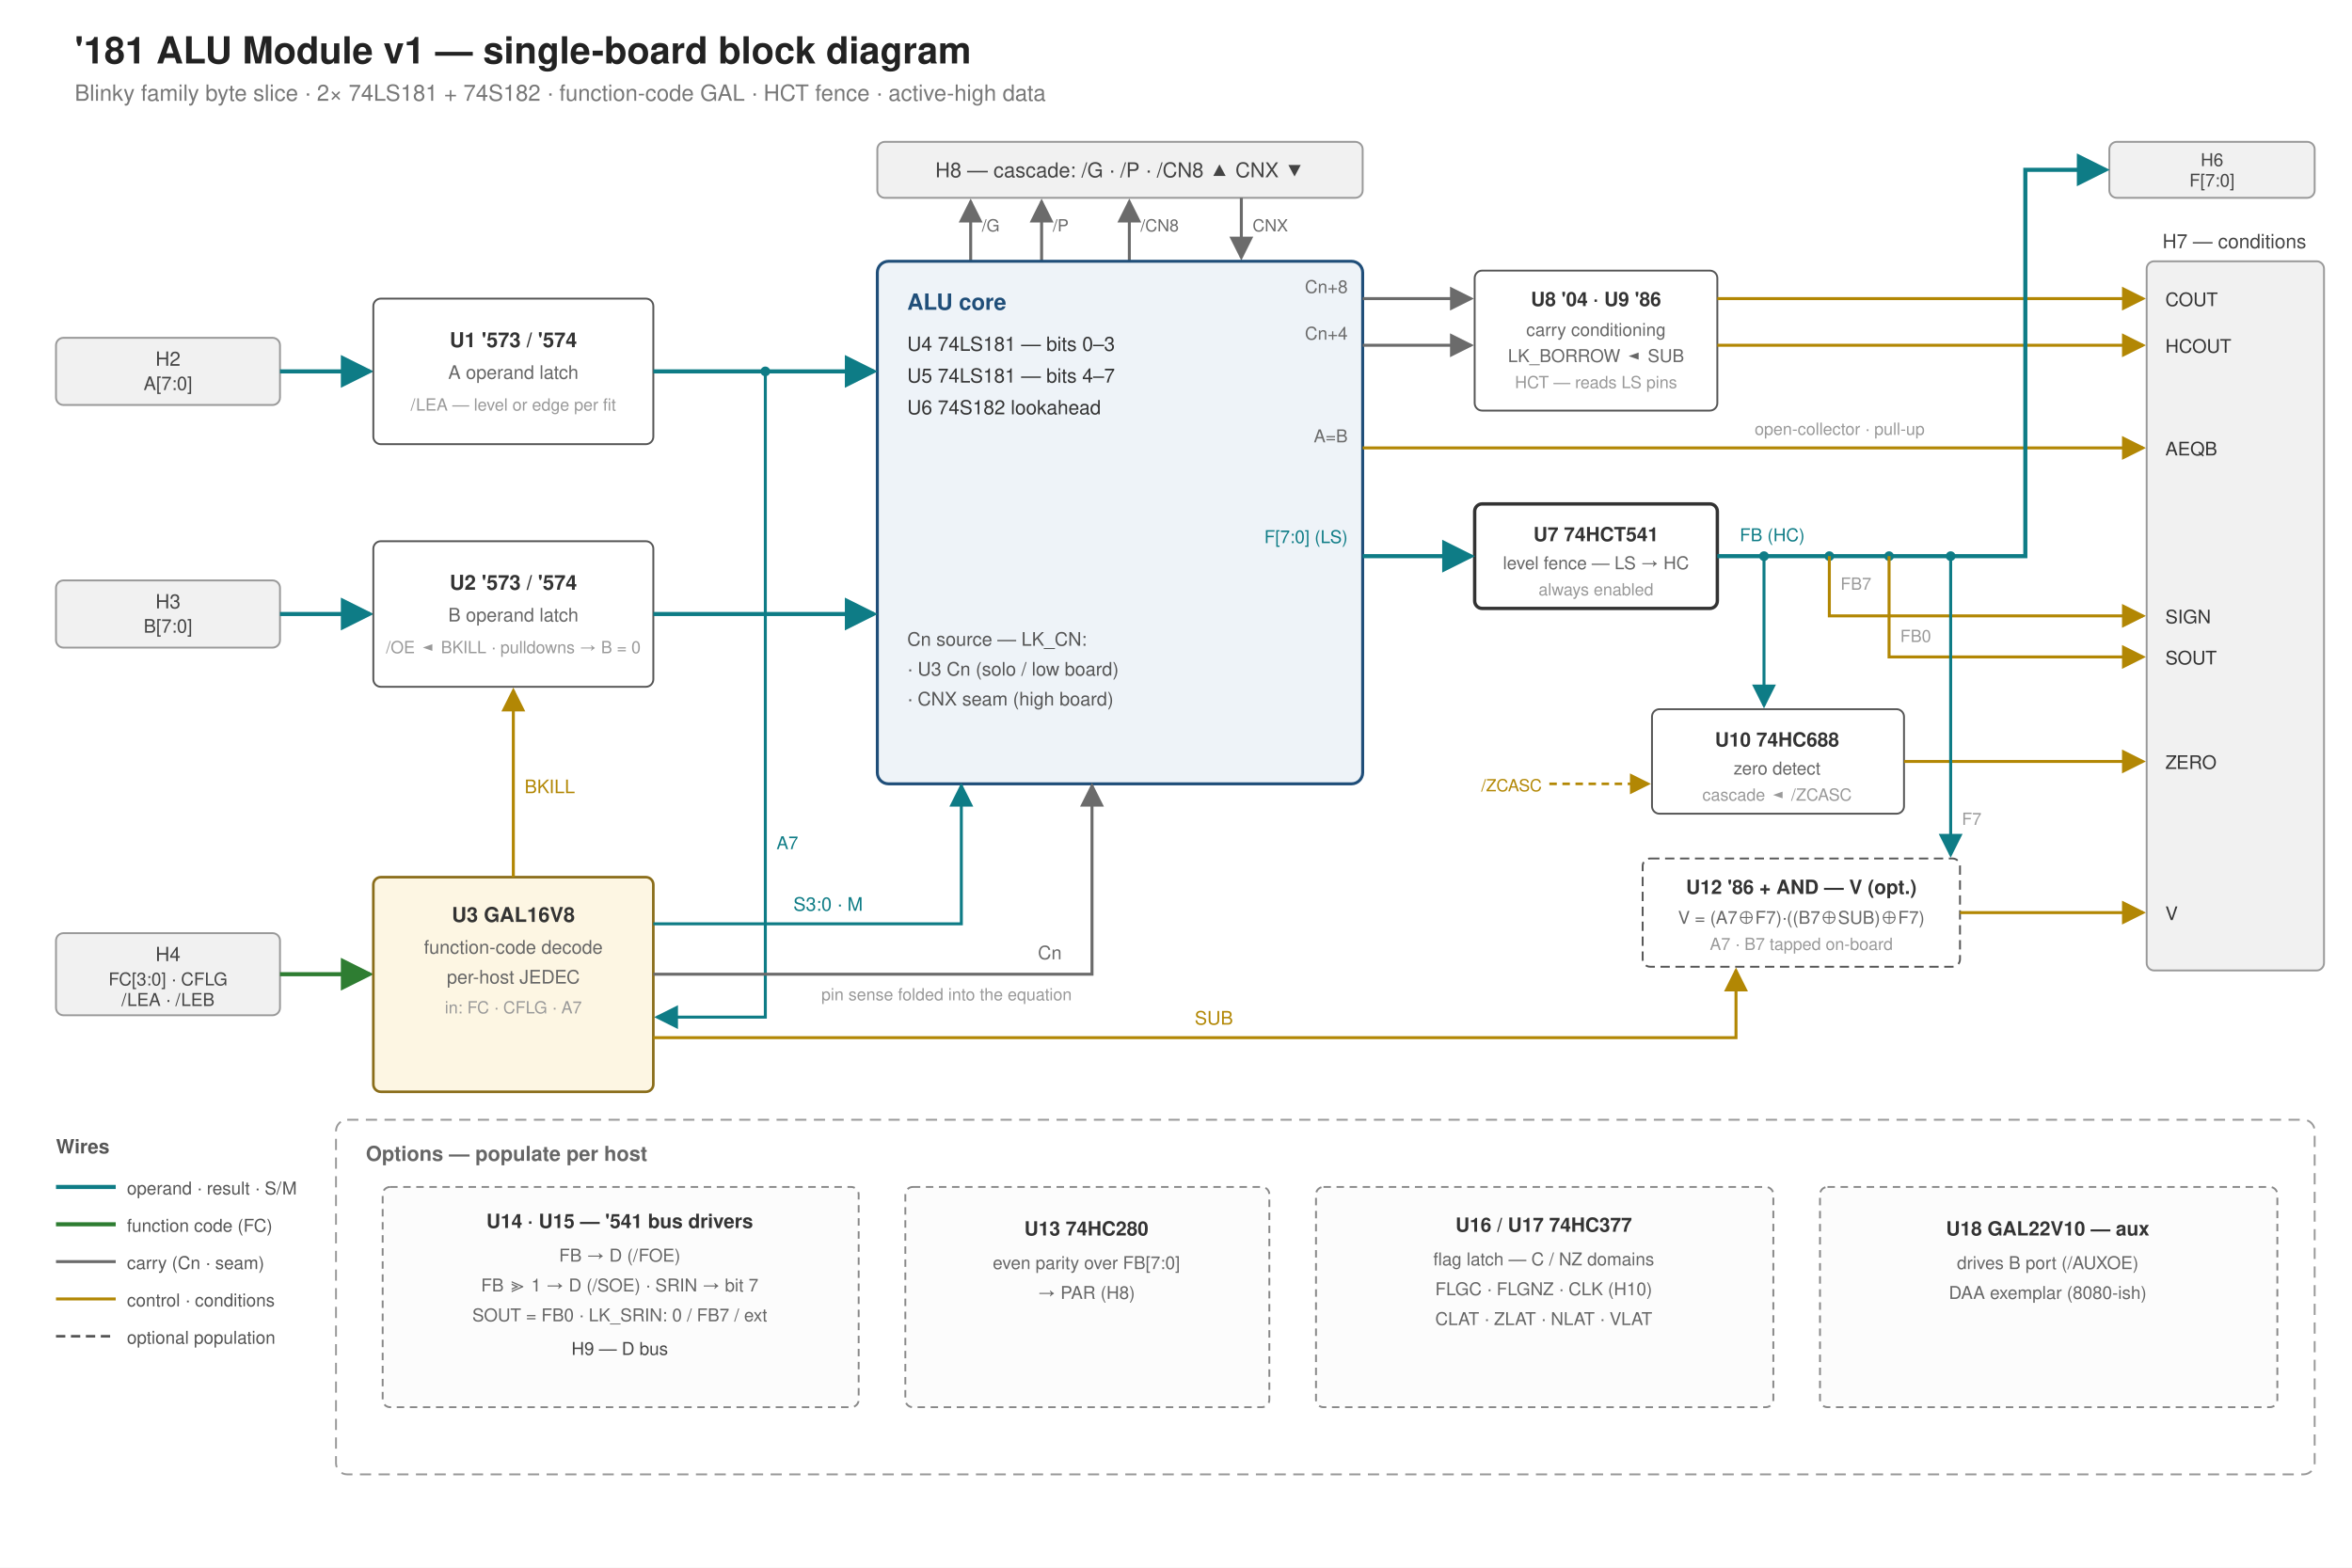
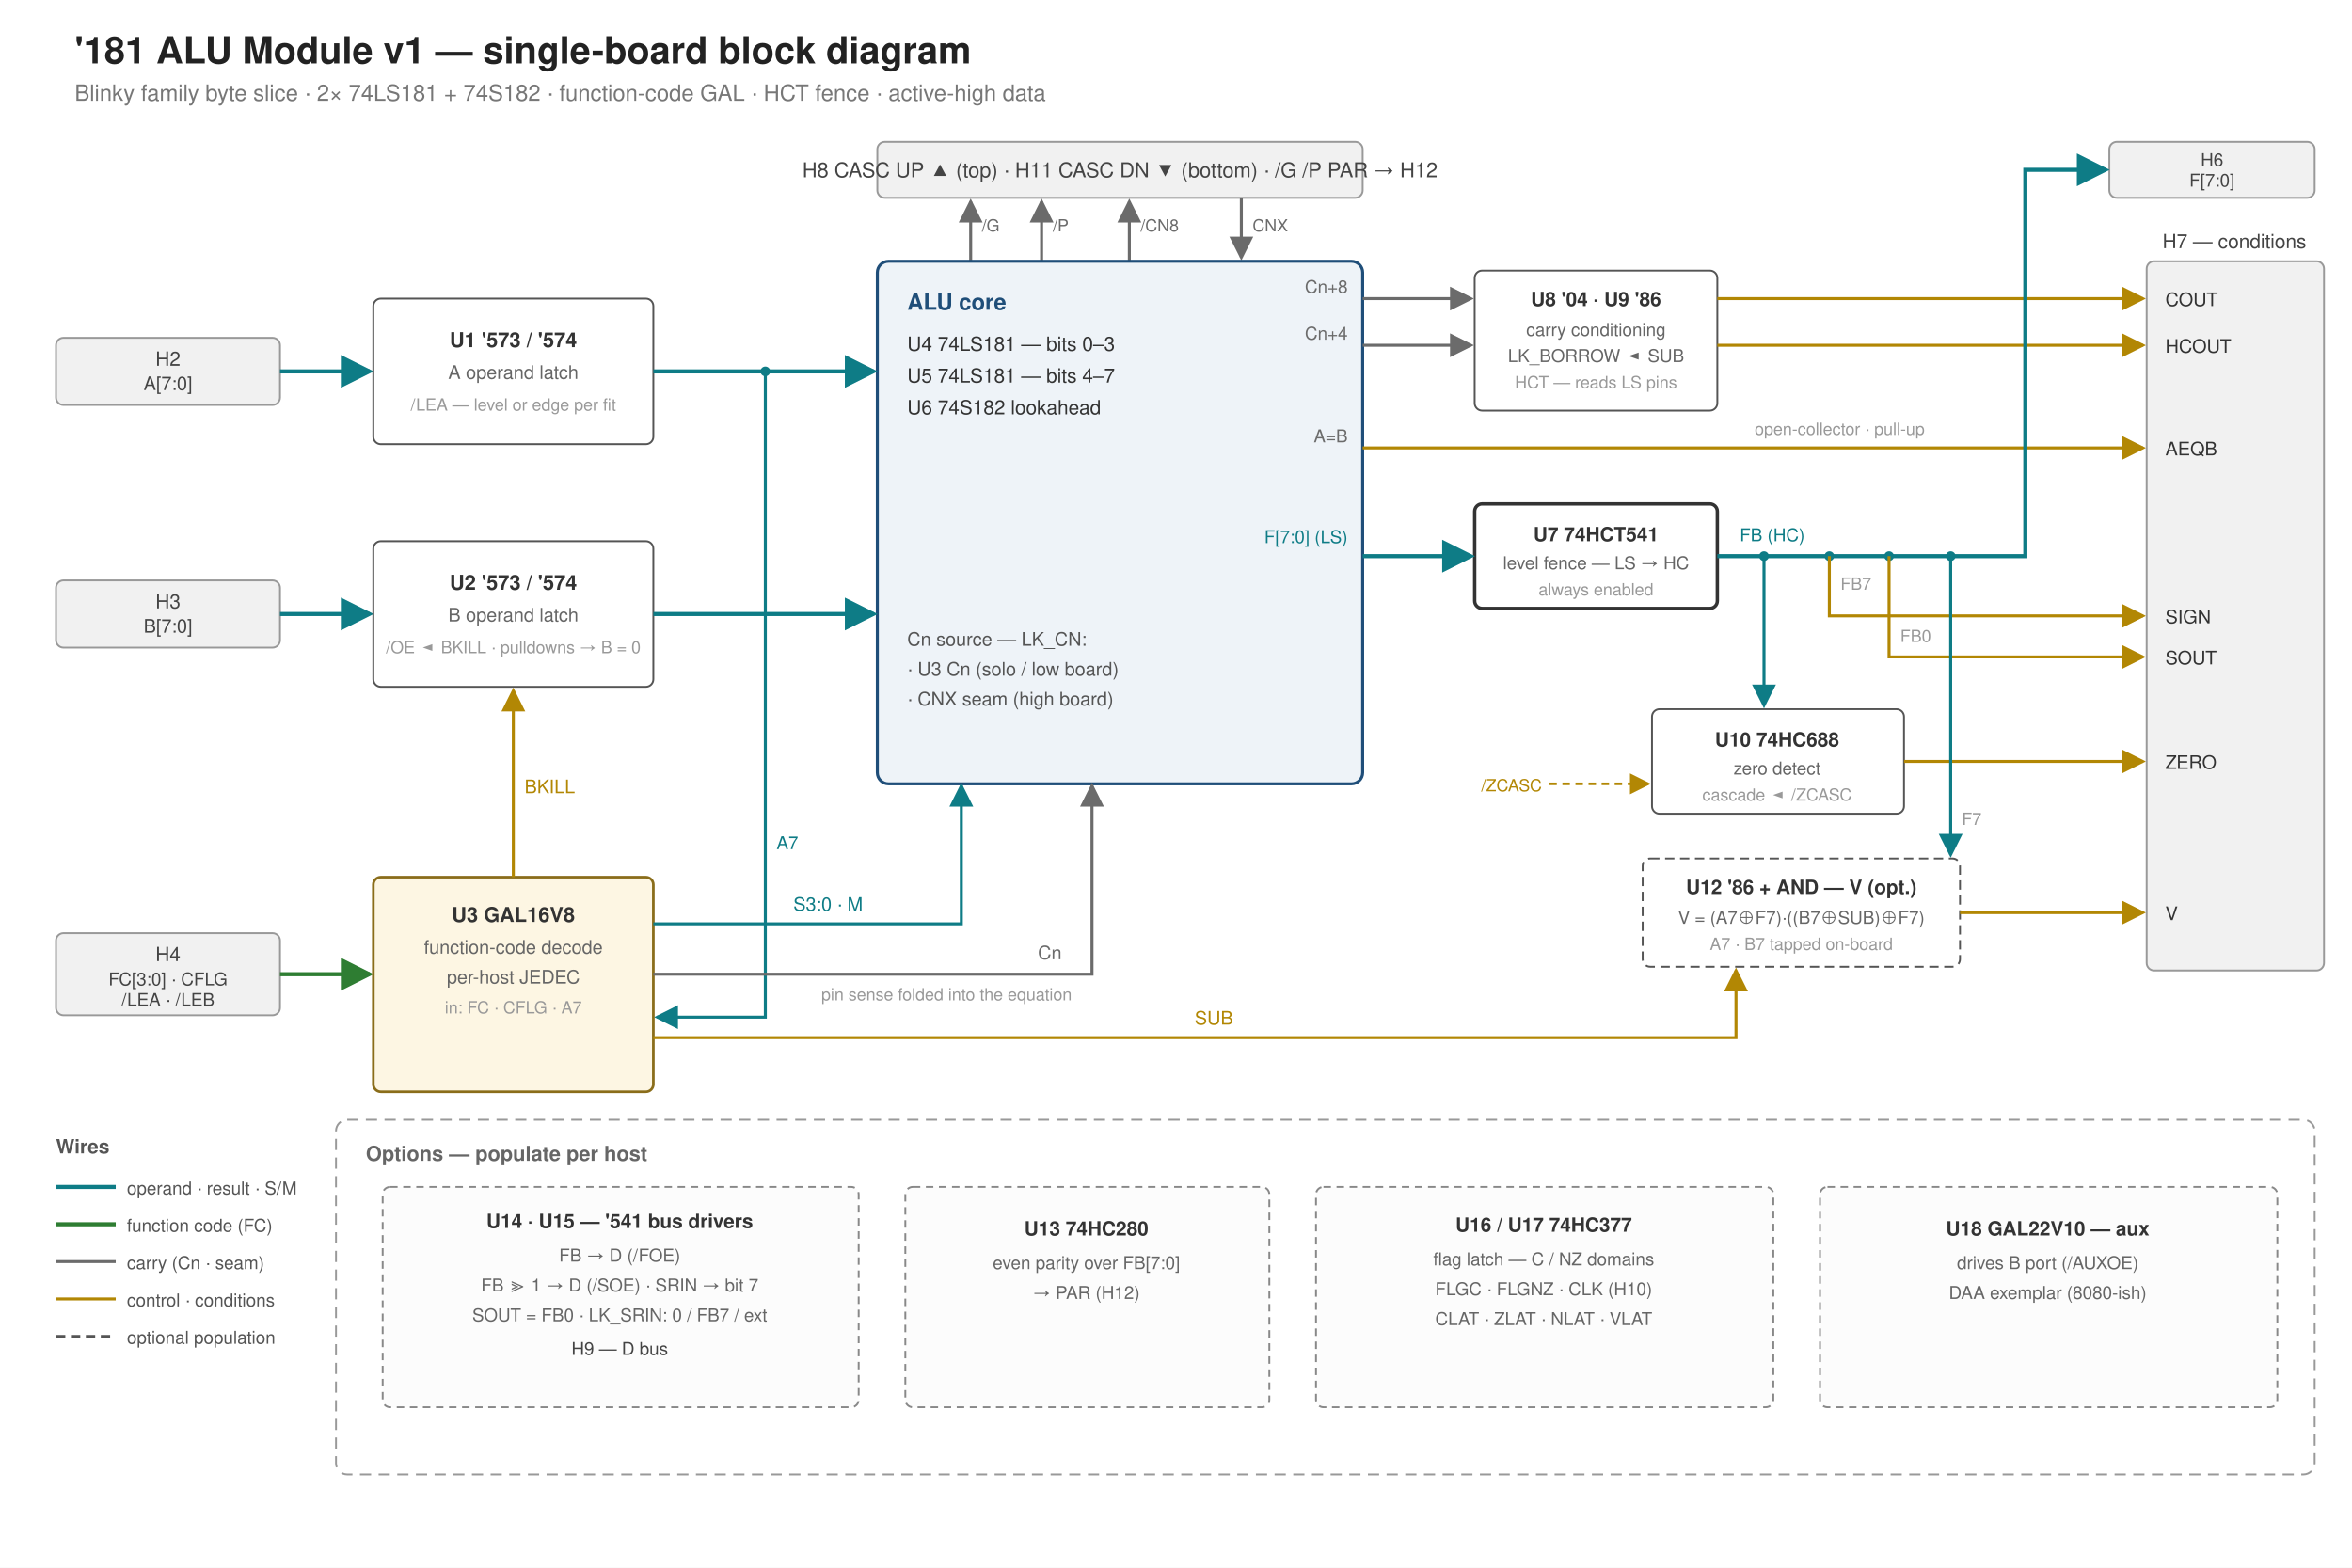
<svg xmlns="http://www.w3.org/2000/svg" viewBox="0 0 1260 840" font-family="Segoe UI, Helvetica, Arial, sans-serif">
  <defs>
    <marker id="arrCyan" markerWidth="8" markerHeight="8" refX="7" refY="4" orient="auto">
      <path d="M0,0 L8,4 L0,8 z" fill="#0e7c86" />
    </marker>
    <marker id="arrGreen" markerWidth="8" markerHeight="8" refX="7" refY="4" orient="auto">
      <path d="M0,0 L8,4 L0,8 z" fill="#2e7d32" />
    </marker>
    <marker id="arrGray" markerWidth="8" markerHeight="8" refX="7" refY="4" orient="auto">
      <path d="M0,0 L8,4 L0,8 z" fill="#6b6b6b" />
    </marker>
    <marker id="arrGold" markerWidth="8" markerHeight="8" refX="7" refY="4" orient="auto">
      <path d="M0,0 L8,4 L0,8 z" fill="#b28704" />
    </marker>
  </defs>
  <rect x="0" y="0" width="1260" height="840" fill="#ffffff" />
  <text x="40" y="34" font-size="20" font-weight="bold" fill="#222">'181 ALU Module v1 — single-board block diagram</text>
  <text x="40" y="54" font-size="12" fill="#777">Blinky family byte slice · 2× 74LS181 + 74S182 · function-code GAL · HCT fence · active-high data</text>
  <rect x="470" y="76" width="260" height="30" rx="4" fill="#f1f1f1" stroke="#999" />
-   <text x="600" y="95" font-size="11" fill="#444" text-anchor="middle">H8 — cascade:   /G · /P · /CN8 ▲    CNX ▼</text>
+   <text x="600" y="95" font-size="11" fill="#444" text-anchor="middle">H8 CASC UP ▲ (top)  ·  H11 CASC DN ▼ (bottom)  ·  /G /P PAR → H12</text>
  <rect x="1130" y="76" width="110" height="30" rx="4" fill="#f1f1f1" stroke="#999" />
  <text x="1185" y="89" font-size="9.5" fill="#444" text-anchor="middle">H6</text>
  <text x="1185" y="100" font-size="9.5" fill="#444" text-anchor="middle">F[7:0]</text>
  <path d="M520,140 L520,108" stroke="#6b6b6b" stroke-width="1.6" fill="none" marker-end="url(#arrGray)" />
  <text x="526" y="124" font-size="9" fill="#6b6b6b">/G</text>
  <path d="M558,140 L558,108" stroke="#6b6b6b" stroke-width="1.6" fill="none" marker-end="url(#arrGray)" />
  <text x="564" y="124" font-size="9" fill="#6b6b6b">/P</text>
  <path d="M605,140 L605,108" stroke="#6b6b6b" stroke-width="1.6" fill="none" marker-end="url(#arrGray)" />
  <text x="611" y="124" font-size="9" fill="#6b6b6b">/CN8</text>
  <path d="M665,106 L665,138" stroke="#6b6b6b" stroke-width="1.6" fill="none" marker-end="url(#arrGray)" />
  <text x="671" y="124" font-size="9" fill="#6b6b6b">CNX</text>
  <rect x="470" y="140" width="260" height="280" rx="6" fill="#eef3f8" stroke="#1f4e79" stroke-width="1.6" />
  <text x="486" y="166" font-size="12" font-weight="bold" fill="#1f4e79">ALU core</text>
  <text x="486" y="188" font-size="10.5" fill="#333">U4  74LS181 — bits 0–3</text>
  <text x="486" y="205" font-size="10.5" fill="#333">U5  74LS181 — bits 4–7</text>
  <text x="486" y="222" font-size="10.5" fill="#333">U6  74S182 lookahead</text>
  <text x="486" y="346" font-size="10" fill="#555">Cn source — LK_CN:</text>
  <text x="486" y="362" font-size="10" fill="#555">· U3 Cn  (solo / low board)</text>
  <text x="486" y="378" font-size="10" fill="#555">· CNX seam  (high board)</text>
  <text x="722" y="157" font-size="9.5" fill="#6b6b6b" text-anchor="end">Cn+8</text>
  <text x="722" y="182" font-size="9.5" fill="#6b6b6b" text-anchor="end">Cn+4</text>
  <text x="722" y="237" font-size="9.5" fill="#6b6b6b" text-anchor="end">A=B</text>
  <text x="722" y="291" font-size="9.5" fill="#0e7c86" text-anchor="end">F[7:0] (LS)</text>
  <rect x="30" y="181" width="120" height="36" rx="4" fill="#f1f1f1" stroke="#999" />
  <text x="90" y="196" font-size="10.5" fill="#444" text-anchor="middle">H2</text>
  <text x="90" y="209" font-size="10" fill="#444" text-anchor="middle">A[7:0]</text>
  <path d="M150,199 L198,199" stroke="#0e7c86" stroke-width="2.2" fill="none" marker-end="url(#arrCyan)" />
  <rect x="200" y="160" width="150" height="78" rx="4" fill="#ffffff" stroke="#555" />
  <text x="275" y="186" font-size="11" font-weight="bold" fill="#333" text-anchor="middle">U1  '573 / '574</text>
  <text x="275" y="203" font-size="10" fill="#666" text-anchor="middle">A operand latch</text>
  <text x="275" y="220" font-size="9" fill="#999" text-anchor="middle">/LEA — level or edge per fit</text>
  <path d="M350,199 L468,199" stroke="#0e7c86" stroke-width="2.2" fill="none" marker-end="url(#arrCyan)" />
  <rect x="30" y="311" width="120" height="36" rx="4" fill="#f1f1f1" stroke="#999" />
  <text x="90" y="326" font-size="10.5" fill="#444" text-anchor="middle">H3</text>
  <text x="90" y="339" font-size="10" fill="#444" text-anchor="middle">B[7:0]</text>
  <path d="M150,329 L198,329" stroke="#0e7c86" stroke-width="2.2" fill="none" marker-end="url(#arrCyan)" />
  <rect x="200" y="290" width="150" height="78" rx="4" fill="#ffffff" stroke="#555" />
  <text x="275" y="316" font-size="11" font-weight="bold" fill="#333" text-anchor="middle">U2  '573 / '574</text>
  <text x="275" y="333" font-size="10" fill="#666" text-anchor="middle">B operand latch</text>
  <text x="275" y="350" font-size="9" fill="#999" text-anchor="middle">/OE ◄ BKILL · pulldowns → B = 0</text>
  <path d="M350,329 L468,329" stroke="#0e7c86" stroke-width="2.2" fill="none" marker-end="url(#arrCyan)" />
  <circle cx="410" cy="199" r="2.6" fill="#0e7c86" />
  <path d="M410,199 L410,545 L352,545" stroke="#0e7c86" stroke-width="1.6" fill="none" marker-end="url(#arrCyan)" />
  <text x="416" y="455" font-size="9.5" fill="#0e7c86">A7</text>
  <rect x="30" y="500" width="120" height="44" rx="4" fill="#f1f1f1" stroke="#999" />
  <text x="90" y="515" font-size="10.5" fill="#444" text-anchor="middle">H4</text>
  <text x="90" y="528" font-size="9.5" fill="#444" text-anchor="middle">FC[3:0] · CFLG</text>
  <text x="90" y="539" font-size="9.5" fill="#444" text-anchor="middle">/LEA · /LEB</text>
  <path d="M150,522 L198,522" stroke="#2e7d32" stroke-width="2.2" fill="none" marker-end="url(#arrGreen)" />
  <rect x="200" y="470" width="150" height="115" rx="4" fill="#fdf6e3" stroke="#8a6d1a" stroke-width="1.4" />
  <text x="275" y="494" font-size="11" font-weight="bold" fill="#333" text-anchor="middle">U3  GAL16V8</text>
  <text x="275" y="511" font-size="10" fill="#666" text-anchor="middle">function-code decode</text>
  <text x="275" y="527" font-size="10" fill="#666" text-anchor="middle">per-host JEDEC</text>
  <text x="275" y="543" font-size="9" fill="#999" text-anchor="middle">in: FC · CFLG · A7</text>
  <path d="M350,495 L515,495 L515,421" stroke="#0e7c86" stroke-width="1.6" fill="none" marker-end="url(#arrCyan)" />
  <text x="425" y="488" font-size="10" fill="#0e7c86">S3:0 · M</text>
  <path d="M350,522 L585,522 L585,421" stroke="#6b6b6b" stroke-width="1.6" fill="none" marker-end="url(#arrGray)" />
  <text x="556" y="514" font-size="10" fill="#6b6b6b">Cn</text>
  <text x="440" y="536" font-size="9" fill="#999">pin sense folded into the equation</text>
  <path d="M350,556 L930,556 L930,520" stroke="#b28704" stroke-width="1.6" fill="none" marker-end="url(#arrGold)" />
  <text x="640" y="549" font-size="10" fill="#b28704">SUB</text>
  <path d="M275,470 L275,370" stroke="#b28704" stroke-width="1.6" fill="none" marker-end="url(#arrGold)" />
  <text x="281" y="425" font-size="10" fill="#b28704">BKILL</text>
  <rect x="790" y="145" width="130" height="75" rx="4" fill="#ffffff" stroke="#555" />
  <text x="855" y="164" font-size="10.5" font-weight="bold" fill="#333" text-anchor="middle">U8 '04 · U9 '86</text>
  <text x="855" y="180" font-size="9.5" fill="#666" text-anchor="middle">carry conditioning</text>
  <text x="855" y="194" font-size="9.5" fill="#666" text-anchor="middle">LK_BORROW ◄ SUB</text>
  <text x="855" y="208" font-size="9" fill="#999" text-anchor="middle">HCT — reads LS pins</text>
  <path d="M730,160 L788,160" stroke="#6b6b6b" stroke-width="1.6" fill="none" marker-end="url(#arrGray)" />
  <path d="M730,185 L788,185" stroke="#6b6b6b" stroke-width="1.6" fill="none" marker-end="url(#arrGray)" />
  <path d="M920,160 L1148,160" stroke="#b28704" stroke-width="1.6" fill="none" marker-end="url(#arrGold)" />
  <path d="M920,185 L1148,185" stroke="#b28704" stroke-width="1.6" fill="none" marker-end="url(#arrGold)" />
  <path d="M730,240 L1148,240" stroke="#b28704" stroke-width="1.6" fill="none" marker-end="url(#arrGold)" />
  <text x="940" y="233" font-size="9" fill="#999">open-collector · pull-up</text>
  <rect x="790" y="270" width="130" height="56" rx="4" fill="#ffffff" stroke="#333" stroke-width="1.8" />
  <text x="855" y="290" font-size="10.5" font-weight="bold" fill="#333" text-anchor="middle">U7  74HCT541</text>
  <text x="855" y="305" font-size="9.5" fill="#666" text-anchor="middle">level fence — LS → HC</text>
  <text x="855" y="319" font-size="9" fill="#999" text-anchor="middle">always enabled</text>
  <path d="M730,298 L788,298" stroke="#0e7c86" stroke-width="2.2" fill="none" marker-end="url(#arrCyan)" />
  <path d="M920,298 L1085,298 L1085,91 L1128,91" stroke="#0e7c86" stroke-width="2.2" fill="none" marker-end="url(#arrCyan)" />
  <text x="932" y="290" font-size="9.5" fill="#0e7c86">FB (HC)</text>
  <circle cx="945" cy="298" r="2.6" fill="#0e7c86" />
  <circle cx="980" cy="298" r="2.6" fill="#0e7c86" />
  <circle cx="1012" cy="298" r="2.6" fill="#0e7c86" />
  <circle cx="1045" cy="298" r="2.6" fill="#0e7c86" />
  <path d="M945,298 L945,378" stroke="#0e7c86" stroke-width="1.6" fill="none" marker-end="url(#arrCyan)" />
  <rect x="885" y="380" width="135" height="56" rx="4" fill="#ffffff" stroke="#555" />
  <text x="952" y="400" font-size="10.5" font-weight="bold" fill="#333" text-anchor="middle">U10  74HC688</text>
  <text x="952" y="415" font-size="9.5" fill="#666" text-anchor="middle">zero detect</text>
  <text x="952" y="429" font-size="9" fill="#999" text-anchor="middle">cascade ◄ /ZCASC</text>
  <path d="M1020,408 L1148,408" stroke="#b28704" stroke-width="1.6" fill="none" marker-end="url(#arrGold)" />
  <path d="M830,420 L883,420" stroke="#b28704" stroke-width="1.4" stroke-dasharray="4 3" fill="none" marker-end="url(#arrGold)" />
  <text x="826" y="424" font-size="9" fill="#b28704" text-anchor="end">/ZCASC</text>
  <path d="M980,298 L980,330 L1148,330" stroke="#b28704" stroke-width="1.6" fill="none" marker-end="url(#arrGold)" />
  <text x="986" y="316" font-size="9" fill="#999">FB7</text>
  <path d="M1012,298 L1012,352 L1148,352" stroke="#b28704" stroke-width="1.6" fill="none" marker-end="url(#arrGold)" />
  <text x="1018" y="344" font-size="9" fill="#999">FB0</text>
  <path d="M1045,298 L1045,458" stroke="#0e7c86" stroke-width="1.6" fill="none" marker-end="url(#arrCyan)" />
  <text x="1051" y="442" font-size="9" fill="#999">F7</text>
  <rect x="880" y="460" width="170" height="58" rx="4" fill="#ffffff" stroke="#555" stroke-dasharray="5 3" />
  <text x="965" y="479" font-size="10.5" font-weight="bold" fill="#333" text-anchor="middle">U12  '86 + AND — V (opt.)</text>
  <text x="965" y="495" font-size="9.5" fill="#666" text-anchor="middle">V = (A7⊕F7)·((B7⊕SUB)⊕F7)</text>
  <text x="965" y="509" font-size="9" fill="#999" text-anchor="middle">A7 · B7 tapped on-board</text>
  <path d="M1050,489 L1148,489" stroke="#b28704" stroke-width="1.6" fill="none" marker-end="url(#arrGold)" />
  <text x="1197" y="133" font-size="10.5" fill="#444" text-anchor="middle">H7 — conditions</text>
  <rect x="1150" y="140" width="95" height="380" rx="4" fill="#f1f1f1" stroke="#999" />
  <text x="1160" y="164" font-size="10" fill="#333">COUT</text>
  <text x="1160" y="189" font-size="10" fill="#333">HCOUT</text>
  <text x="1160" y="244" font-size="10" fill="#333">AEQB</text>
  <text x="1160" y="334" font-size="10" fill="#333">SIGN</text>
  <text x="1160" y="356" font-size="10" fill="#333">SOUT</text>
  <text x="1160" y="412" font-size="10" fill="#333">ZERO</text>
  <text x="1160" y="493" font-size="10" fill="#333">V</text>
  <text x="30" y="618" font-size="10.5" font-weight="bold" fill="#555">Wires</text>
  <line x1="30" y1="636" x2="62" y2="636" stroke="#0e7c86" stroke-width="2.2" />
  <text x="68" y="640" font-size="9.5" fill="#555">operand · result · S/M</text>
  <line x1="30" y1="656" x2="62" y2="656" stroke="#2e7d32" stroke-width="2.2" />
  <text x="68" y="660" font-size="9.5" fill="#555">function code (FC)</text>
  <line x1="30" y1="676" x2="62" y2="676" stroke="#6b6b6b" stroke-width="1.6" />
  <text x="68" y="680" font-size="9.5" fill="#555">carry (Cn · seam)</text>
  <line x1="30" y1="696" x2="62" y2="696" stroke="#b28704" stroke-width="1.6" />
  <text x="68" y="700" font-size="9.5" fill="#555">control · conditions</text>
  <line x1="30" y1="716" x2="62" y2="716" stroke="#555" stroke-width="1.4" stroke-dasharray="5 3" />
  <text x="68" y="720" font-size="9.5" fill="#555">optional population</text>
  <rect x="180" y="600" width="1060" height="190" rx="6" fill="none" stroke="#999" stroke-dasharray="6 4" />
  <text x="196" y="622" font-size="11" font-weight="bold" fill="#666">Options — populate per host</text>
  <rect x="205" y="636" width="255" height="118" rx="4" fill="#fcfcfc" stroke="#888" stroke-dasharray="4 3" />
  <text x="332" y="658" font-size="10.5" font-weight="bold" fill="#333" text-anchor="middle">U14 · U15 — '541 bus drivers</text>
  <text x="332" y="676" font-size="9.5" fill="#666" text-anchor="middle">FB → D  (/FOE)</text>
  <text x="332" y="692" font-size="9.5" fill="#666" text-anchor="middle">FB ≫ 1 → D  (/SOE) · SRIN → bit 7</text>
  <text x="332" y="708" font-size="9.5" fill="#666" text-anchor="middle">SOUT = FB0 · LK_SRIN: 0 / FB7 / ext</text>
  <text x="332" y="726" font-size="9.5" fill="#444" text-anchor="middle">H9 — D bus</text>
  <rect x="485" y="636" width="195" height="118" rx="4" fill="#fcfcfc" stroke="#888" stroke-dasharray="4 3" />
  <text x="582" y="662" font-size="10.5" font-weight="bold" fill="#333" text-anchor="middle">U13  74HC280</text>
  <text x="582" y="680" font-size="9.5" fill="#666" text-anchor="middle">even parity over FB[7:0]</text>
-   <text x="582" y="696" font-size="9.5" fill="#666" text-anchor="middle">→ PAR  (H8)</text>
+   <text x="582" y="696" font-size="9.5" fill="#666" text-anchor="middle">→ PAR  (H12)</text>
  <rect x="705" y="636" width="245" height="118" rx="4" fill="#fcfcfc" stroke="#888" stroke-dasharray="4 3" />
  <text x="827" y="660" font-size="10.5" font-weight="bold" fill="#333" text-anchor="middle">U16 / U17  74HC377</text>
  <text x="827" y="678" font-size="9.5" fill="#666" text-anchor="middle">flag latch — C / NZ domains</text>
  <text x="827" y="694" font-size="9.5" fill="#666" text-anchor="middle">FLGC · FLGNZ · CLK  (H10)</text>
  <text x="827" y="710" font-size="9.5" fill="#666" text-anchor="middle">CLAT · ZLAT · NLAT · VLAT</text>
  <rect x="975" y="636" width="245" height="118" rx="4" fill="#fcfcfc" stroke="#888" stroke-dasharray="4 3" />
  <text x="1097" y="662" font-size="10.5" font-weight="bold" fill="#333" text-anchor="middle">U18  GAL22V10 — aux</text>
  <text x="1097" y="680" font-size="9.5" fill="#666" text-anchor="middle">drives B port  (/AUXOE)</text>
  <text x="1097" y="696" font-size="9.5" fill="#666" text-anchor="middle">DAA exemplar (8080-ish)</text>
</svg>
